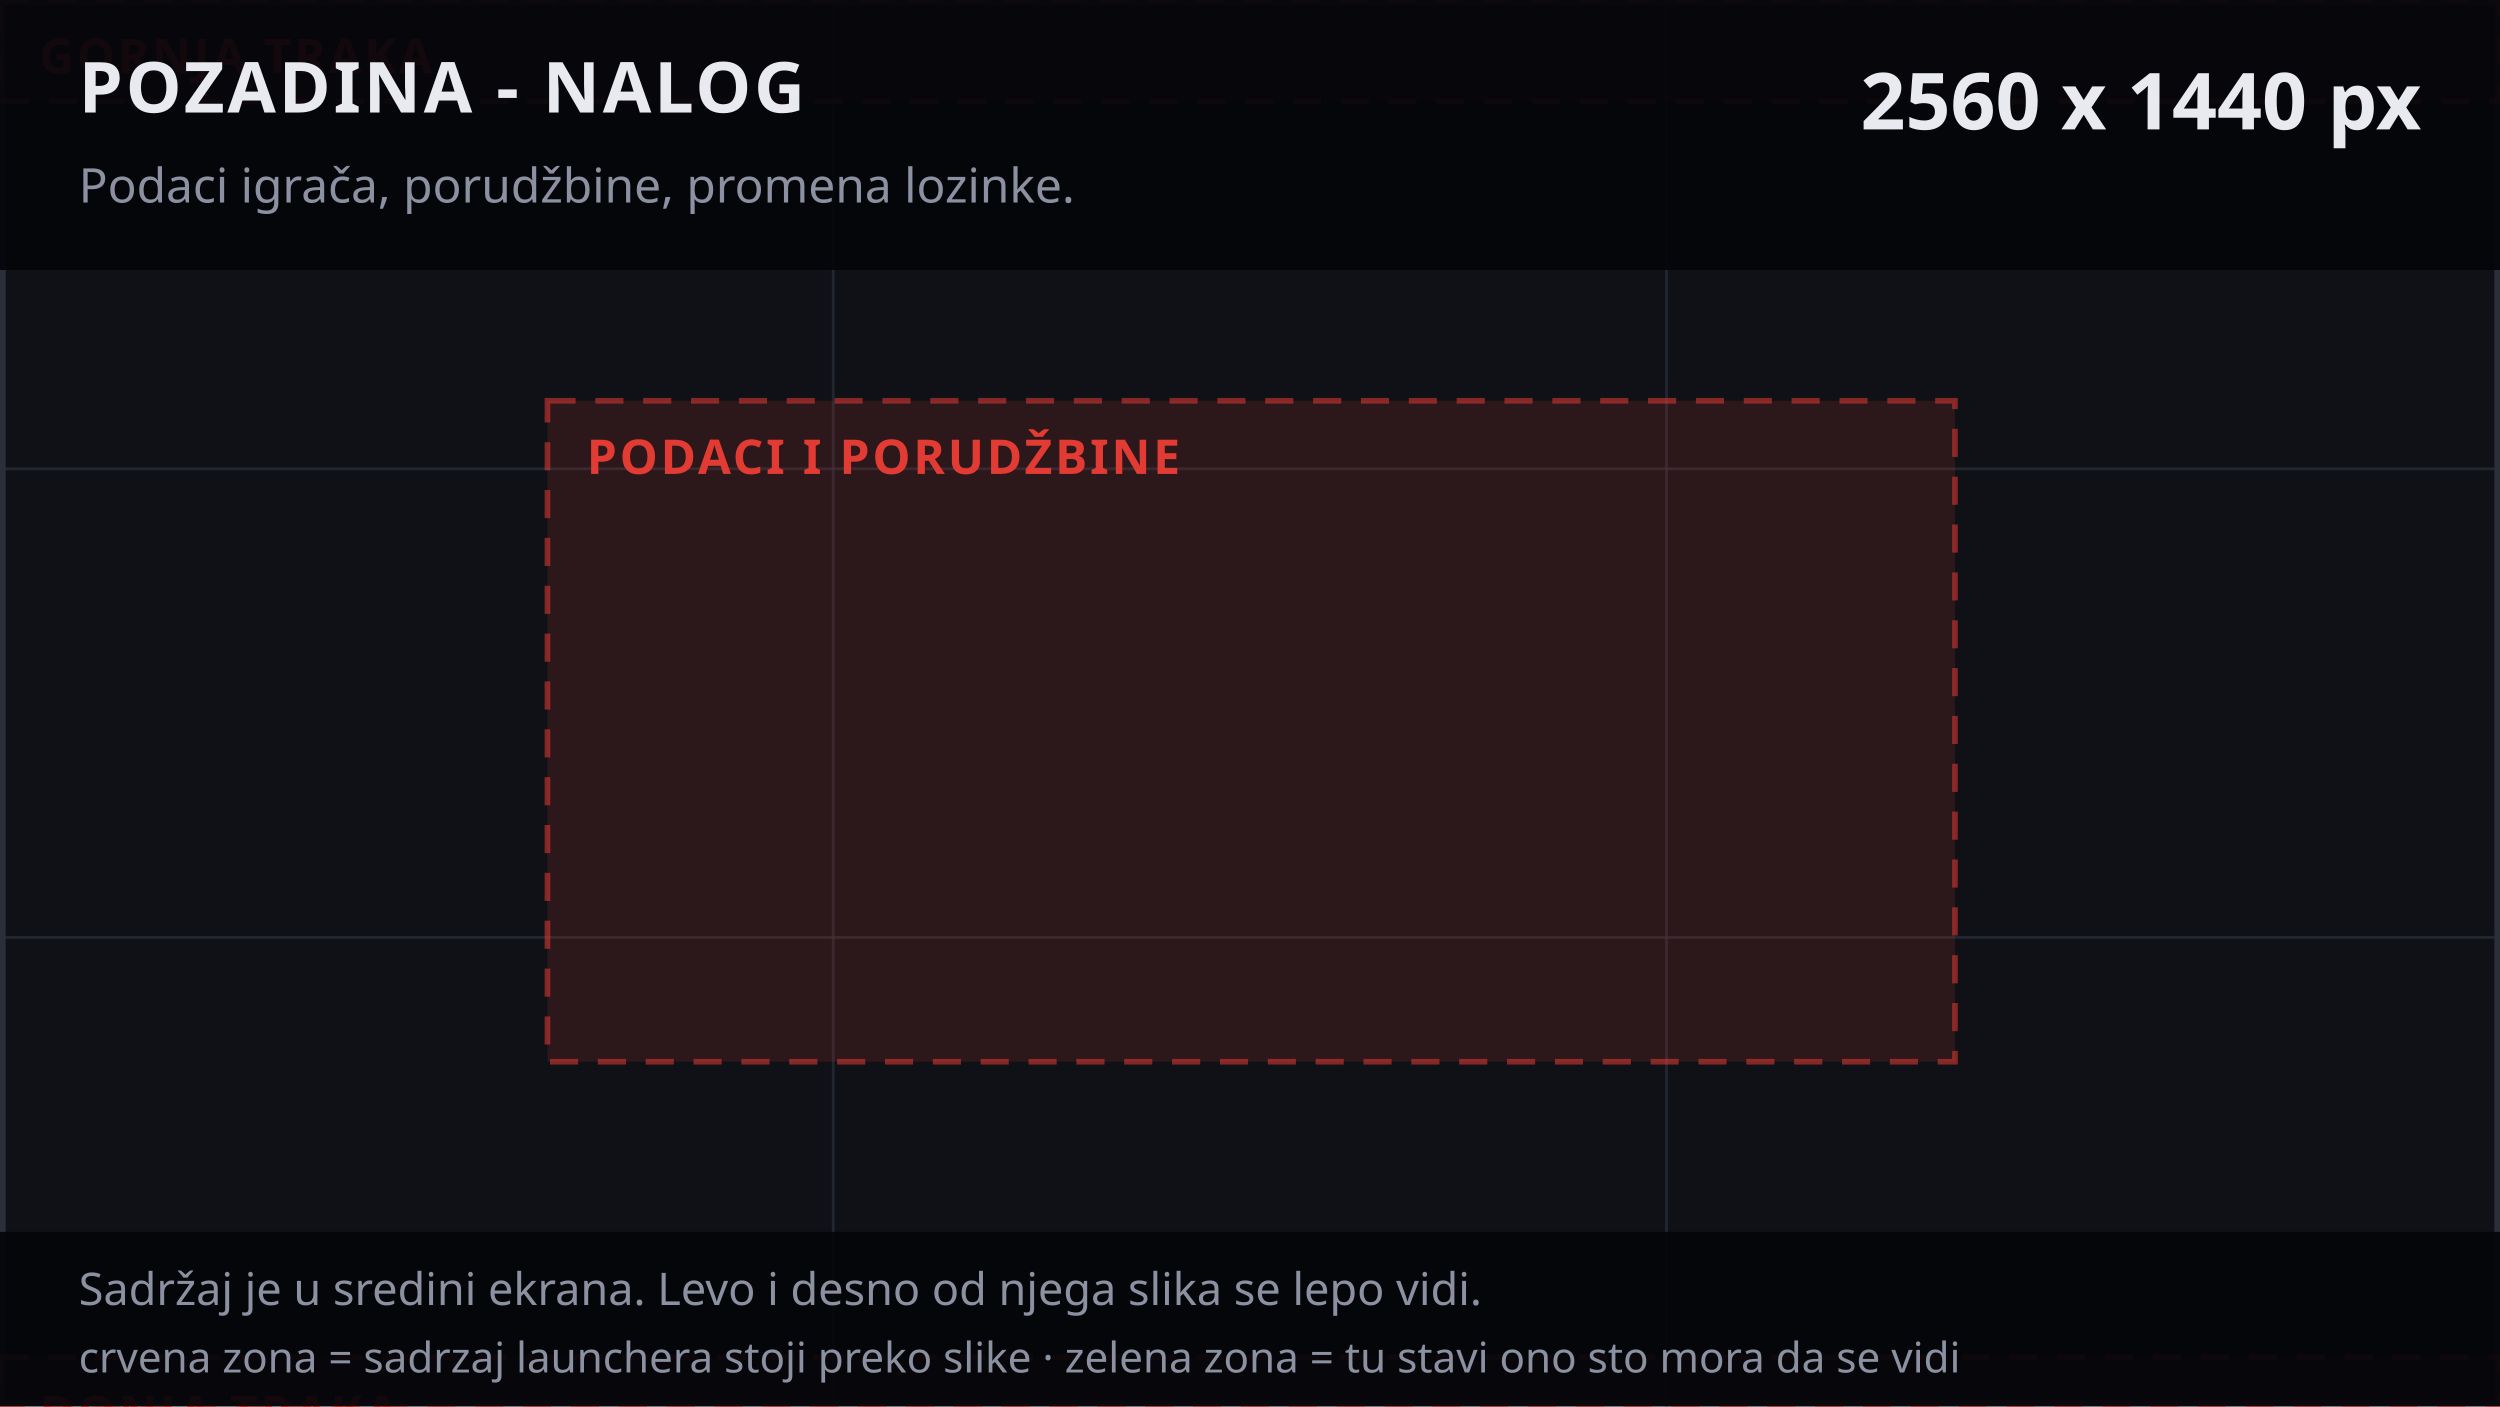
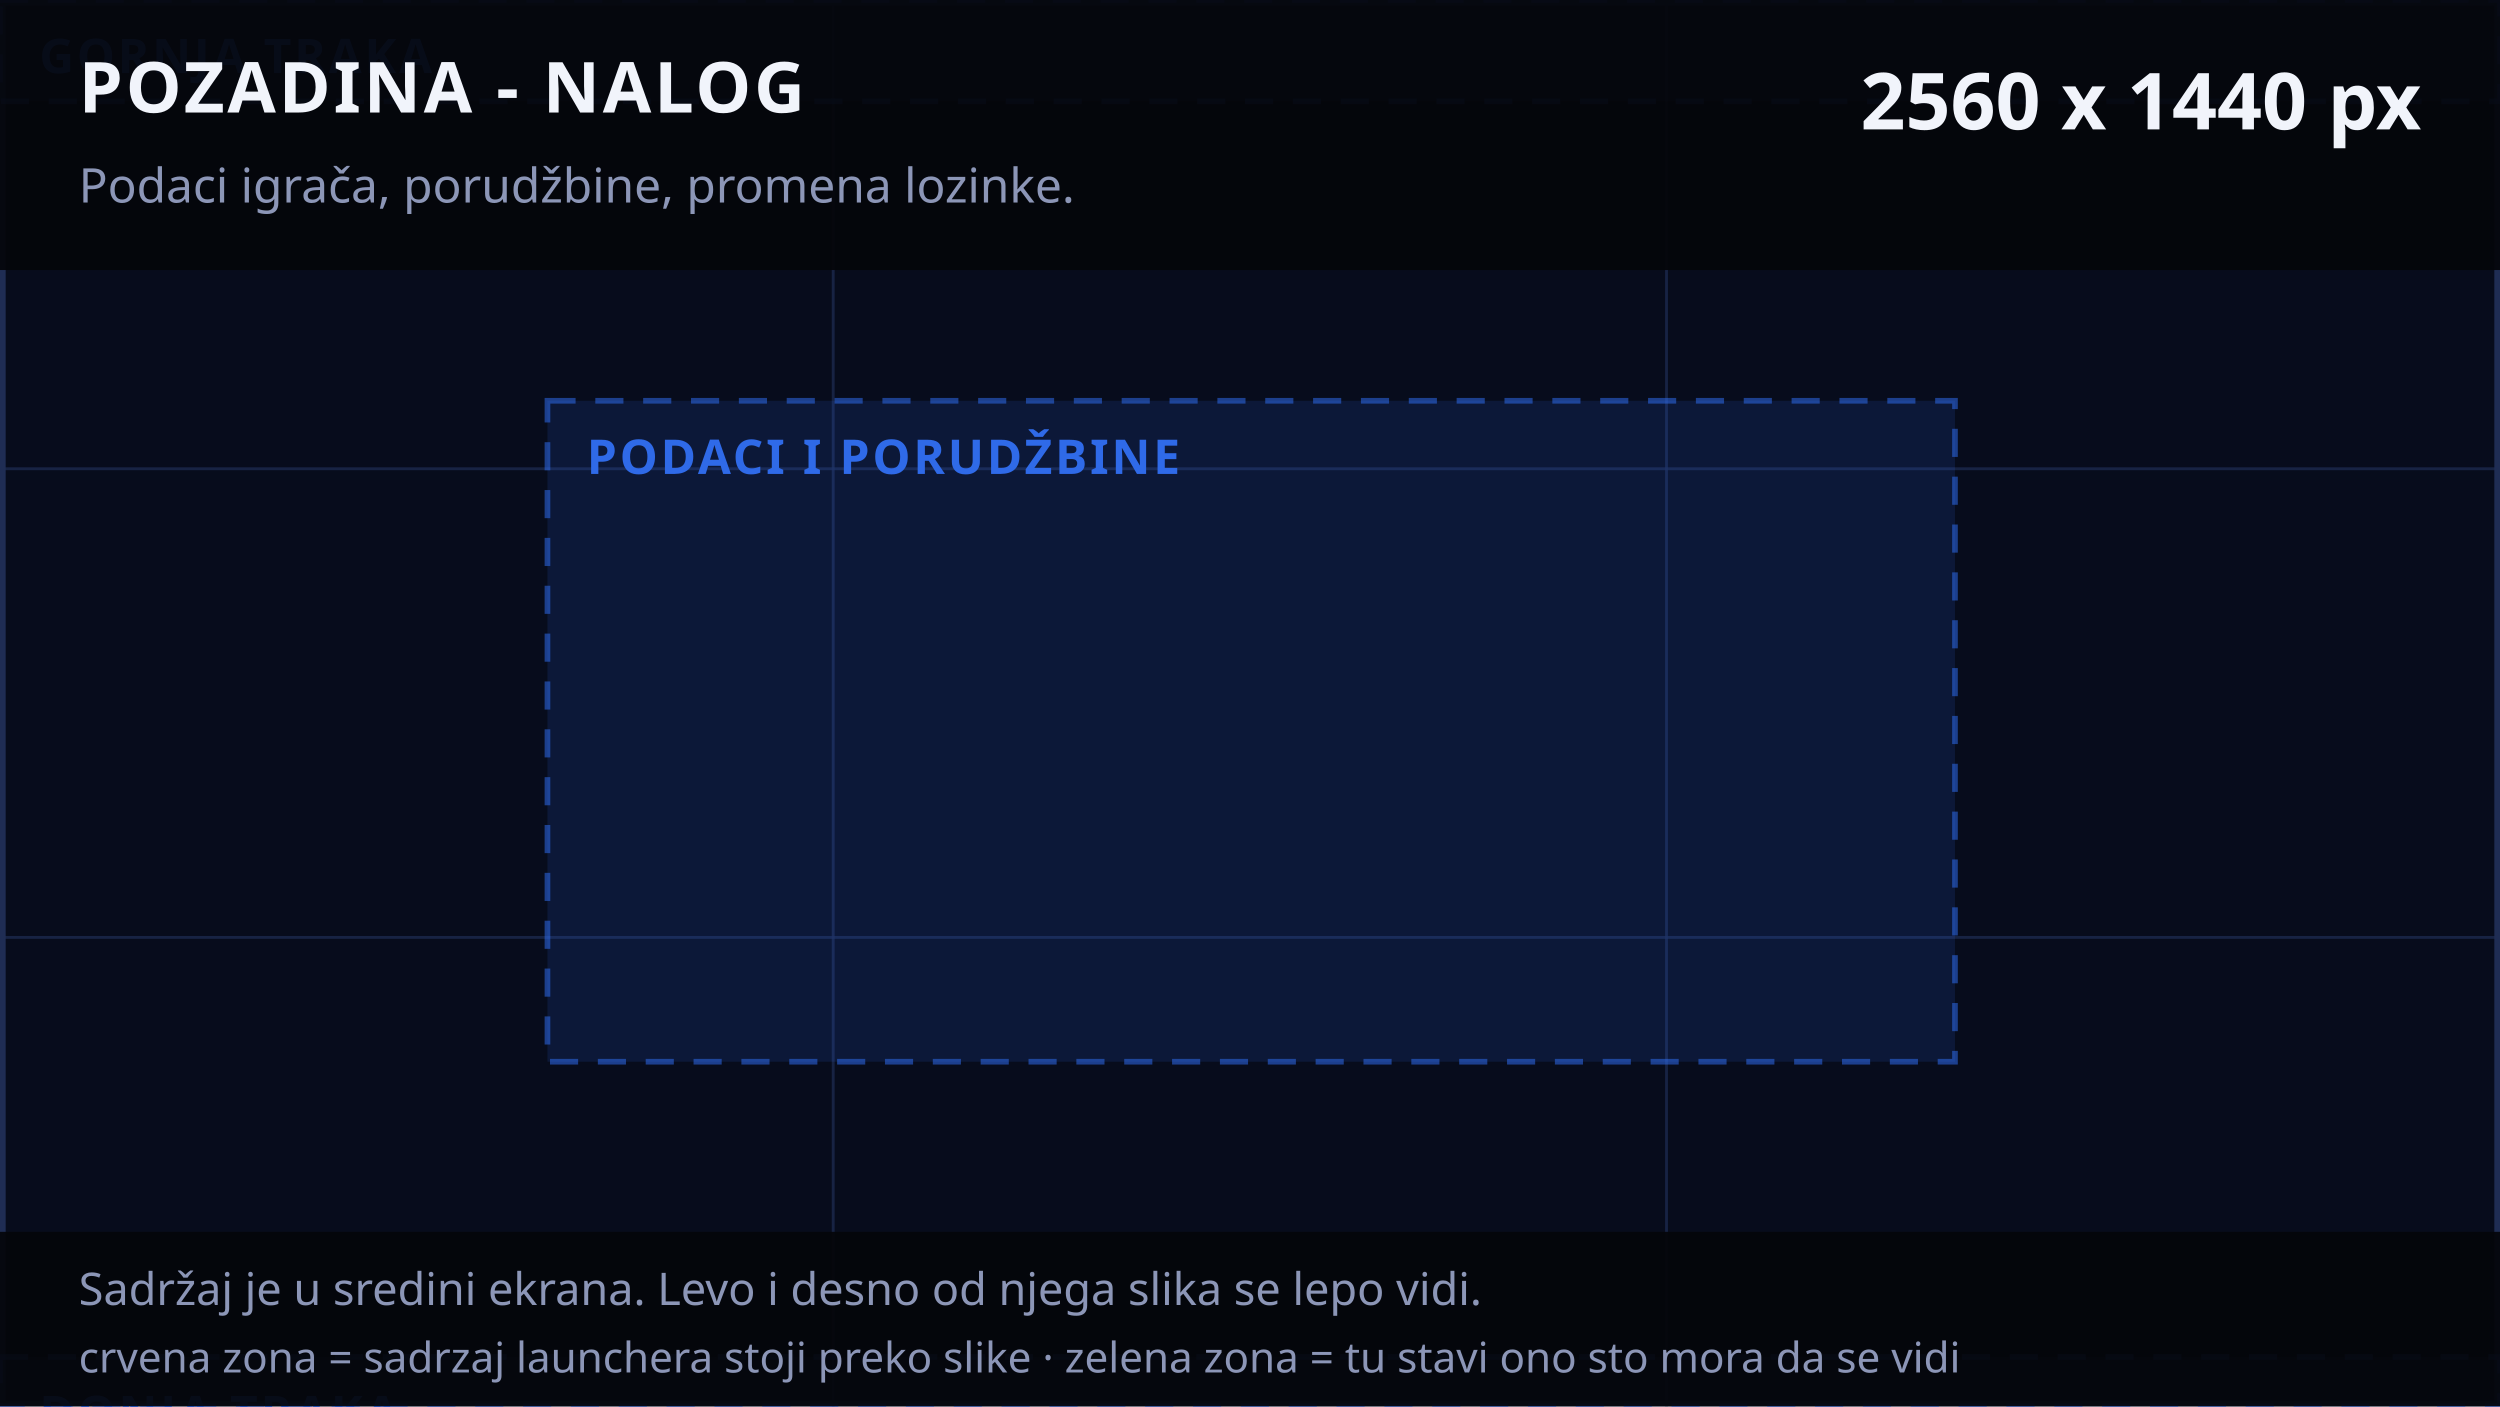
<svg xmlns="http://www.w3.org/2000/svg" width="2560" height="1440" viewBox="0 0 2560 1440">
-   <rect width="2560" height="1440" fill="#0f1116" />
-   <line x1="853.2" y1="0" x2="853.2" y2="1440" stroke="#2a2f3a" stroke-width="2.9" stroke-opacity="0.7" />
-   <line x1="0" y1="480" x2="2560" y2="480" stroke="#2a2f3a" stroke-width="2.9" stroke-opacity="0.7" />
-   <line x1="1706.5" y1="0" x2="1706.5" y2="1440" stroke="#2a2f3a" stroke-width="2.9" stroke-opacity="0.7" />
-   <line x1="0" y1="959.9" x2="2560" y2="959.9" stroke="#2a2f3a" stroke-width="2.9" stroke-opacity="0.7" />
-   <rect x="2.9" y="2.9" width="2554.2" height="1434.2" fill="none" stroke="#2a2f3a" stroke-width="5.8" />
+   <rect width="2560" height="1440" fill="#070c1c" />
+   <line x1="853.2" y1="0" x2="853.2" y2="1440" stroke="#1f2d54" stroke-width="2.9" stroke-opacity="0.7" />
+   <line x1="0" y1="480" x2="2560" y2="480" stroke="#1f2d54" stroke-width="2.9" stroke-opacity="0.7" />
+   <line x1="1706.5" y1="0" x2="1706.5" y2="1440" stroke="#1f2d54" stroke-width="2.9" stroke-opacity="0.7" />
+   <line x1="0" y1="959.9" x2="2560" y2="959.9" stroke="#1f2d54" stroke-width="2.9" stroke-opacity="0.7" />
+   <rect x="2.9" y="2.9" width="2554.2" height="1434.2" fill="none" stroke="#1f2d54" stroke-width="5.8" />
  <g>
-     <rect x="0" y="0" width="2560" height="103.7" fill="#e23b34" fill-opacity="0.14" stroke="#e23b34" stroke-opacity="0.55" stroke-width="5.8" stroke-dasharray="28.8 20.2" />
-     <text x="40.3" y="74.9" fill="#e23b34" font-family="Segoe UI, sans-serif" font-size="49" font-weight="700" letter-spacing="2.9">GORNJA TRAKA</text>
+     <rect x="0" y="0" width="2560" height="103.7" fill="#2f6ae8" fill-opacity="0.14" stroke="#2f6ae8" stroke-opacity="0.55" stroke-width="5.8" stroke-dasharray="28.8 20.2" />
+     <text x="40.3" y="74.9" fill="#2f6ae8" font-family="Segoe UI, sans-serif" font-size="49" font-weight="700" letter-spacing="2.9">GORNJA TRAKA</text>
  </g>
  <g>
-     <rect x="560.6" y="410.4" width="1441.3" height="676.8" fill="#e23b34" fill-opacity="0.14" stroke="#e23b34" stroke-opacity="0.55" stroke-width="5.8" stroke-dasharray="28.8 20.2" />
-     <text x="600.9" y="485.3" fill="#e23b34" font-family="Segoe UI, sans-serif" font-size="49" font-weight="700" letter-spacing="2.9">PODACI I PORUDŽBINE</text>
+     <rect x="560.6" y="410.4" width="1441.3" height="676.8" fill="#2f6ae8" fill-opacity="0.14" stroke="#2f6ae8" stroke-opacity="0.55" stroke-width="5.8" stroke-dasharray="28.8 20.2" />
+     <text x="600.9" y="485.3" fill="#2f6ae8" font-family="Segoe UI, sans-serif" font-size="49" font-weight="700" letter-spacing="2.9">PODACI I PORUDŽBINE</text>
  </g>
  <g>
-     <rect x="0" y="1389.6" width="2560" height="50.4" fill="#e23b34" fill-opacity="0.14" stroke="#e23b34" stroke-opacity="0.55" stroke-width="5.8" stroke-dasharray="28.8 20.2" />
-     <text x="40.3" y="1464.5" fill="#e23b34" font-family="Segoe UI, sans-serif" font-size="49" font-weight="700" letter-spacing="2.9">DONJA TRAKA</text>
+     <rect x="0" y="1389.6" width="2560" height="50.4" fill="#2f6ae8" fill-opacity="0.14" stroke="#2f6ae8" stroke-opacity="0.55" stroke-width="5.8" stroke-dasharray="28.8 20.2" />
+     <text x="40.3" y="1464.5" fill="#2f6ae8" font-family="Segoe UI, sans-serif" font-size="49" font-weight="700" letter-spacing="2.9">DONJA TRAKA</text>
  </g>
  <g>
    <rect x="0" y="0" width="2560" height="276.5" fill="#05060a" fill-opacity="0.93" />
-     <text x="80.6" y="115.2" fill="#e8eaf0" font-family="Segoe UI, sans-serif" font-size="72" font-weight="800" letter-spacing="2.9">POZADINA - NALOG</text>
-     <text x="80.6" y="207.4" fill="#8b91a0" font-family="Segoe UI, sans-serif" font-size="49">Podaci igrača, porudžbine, promena lozinke.</text>
-     <text x="2479.4" y="132.5" fill="#e8eaf0" text-anchor="end" font-family="Segoe UI, sans-serif" font-size="80.6" font-weight="800">2560 x 1440 px</text>
+     <text x="80.6" y="115.2" fill="#f1f4fb" font-family="Segoe UI, sans-serif" font-size="72" font-weight="800" letter-spacing="2.9">POZADINA - NALOG</text>
+     <text x="80.6" y="207.4" fill="#8c96b7" font-family="Segoe UI, sans-serif" font-size="49">Podaci igrača, porudžbine, promena lozinke.</text>
+     <text x="2479.4" y="132.5" fill="#f1f4fb" text-anchor="end" font-family="Segoe UI, sans-serif" font-size="80.6" font-weight="800">2560 x 1440 px</text>
    <rect x="0" y="1261.4" width="2560" height="178.6" fill="#05060a" fill-opacity="0.93" />
-     <text x="80.6" y="1336.3" fill="#8b91a0" font-family="Segoe UI, sans-serif" font-size="46.1">Sadržaj je u sredini ekrana. Levo i desno od njega slika se lepo vidi.</text>
-     <text x="80.6" y="1405.4" fill="#8b91a0" font-family="Segoe UI, sans-serif" font-size="43.2">crvena zona = sadrzaj launchera stoji preko slike   ·   zelena zona = tu stavi ono sto mora da se vidi</text>
+     <text x="80.6" y="1336.3" fill="#8c96b7" font-family="Segoe UI, sans-serif" font-size="46.1">Sadržaj je u sredini ekrana. Levo i desno od njega slika se lepo vidi.</text>
+     <text x="80.6" y="1405.4" fill="#8c96b7" font-family="Segoe UI, sans-serif" font-size="43.2">crvena zona = sadrzaj launchera stoji preko slike   ·   zelena zona = tu stavi ono sto mora da se vidi</text>
  </g>
</svg>
